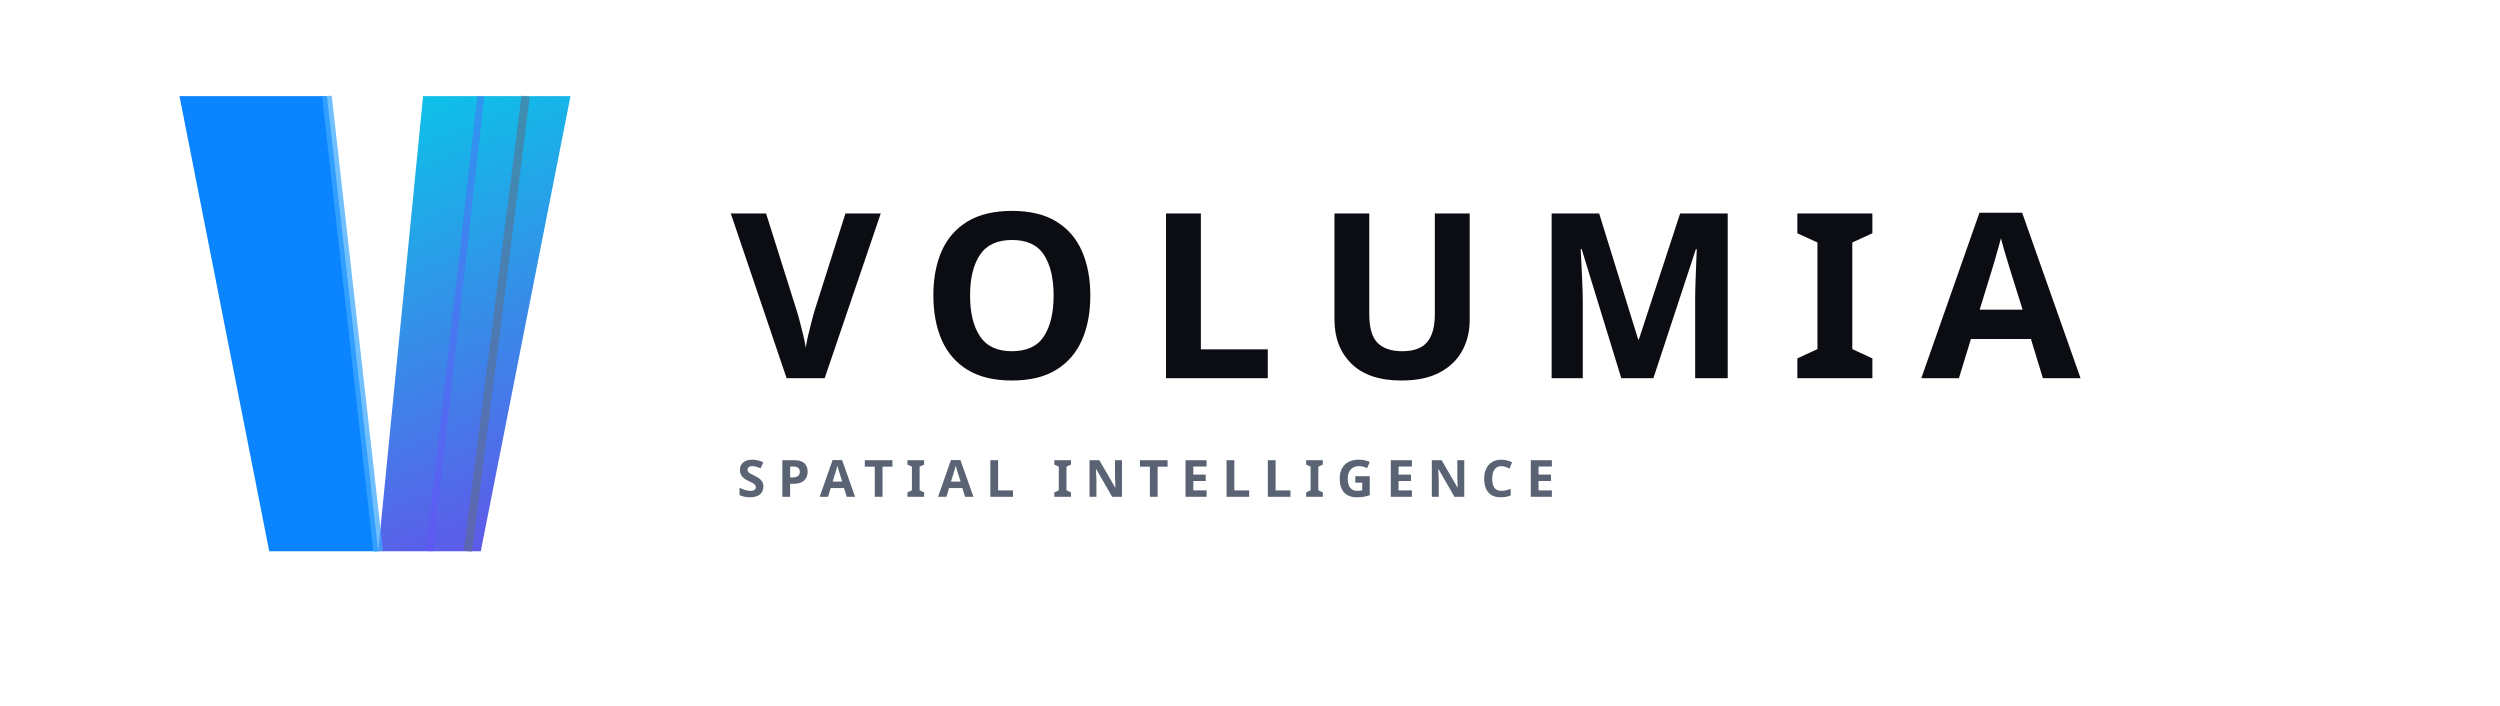
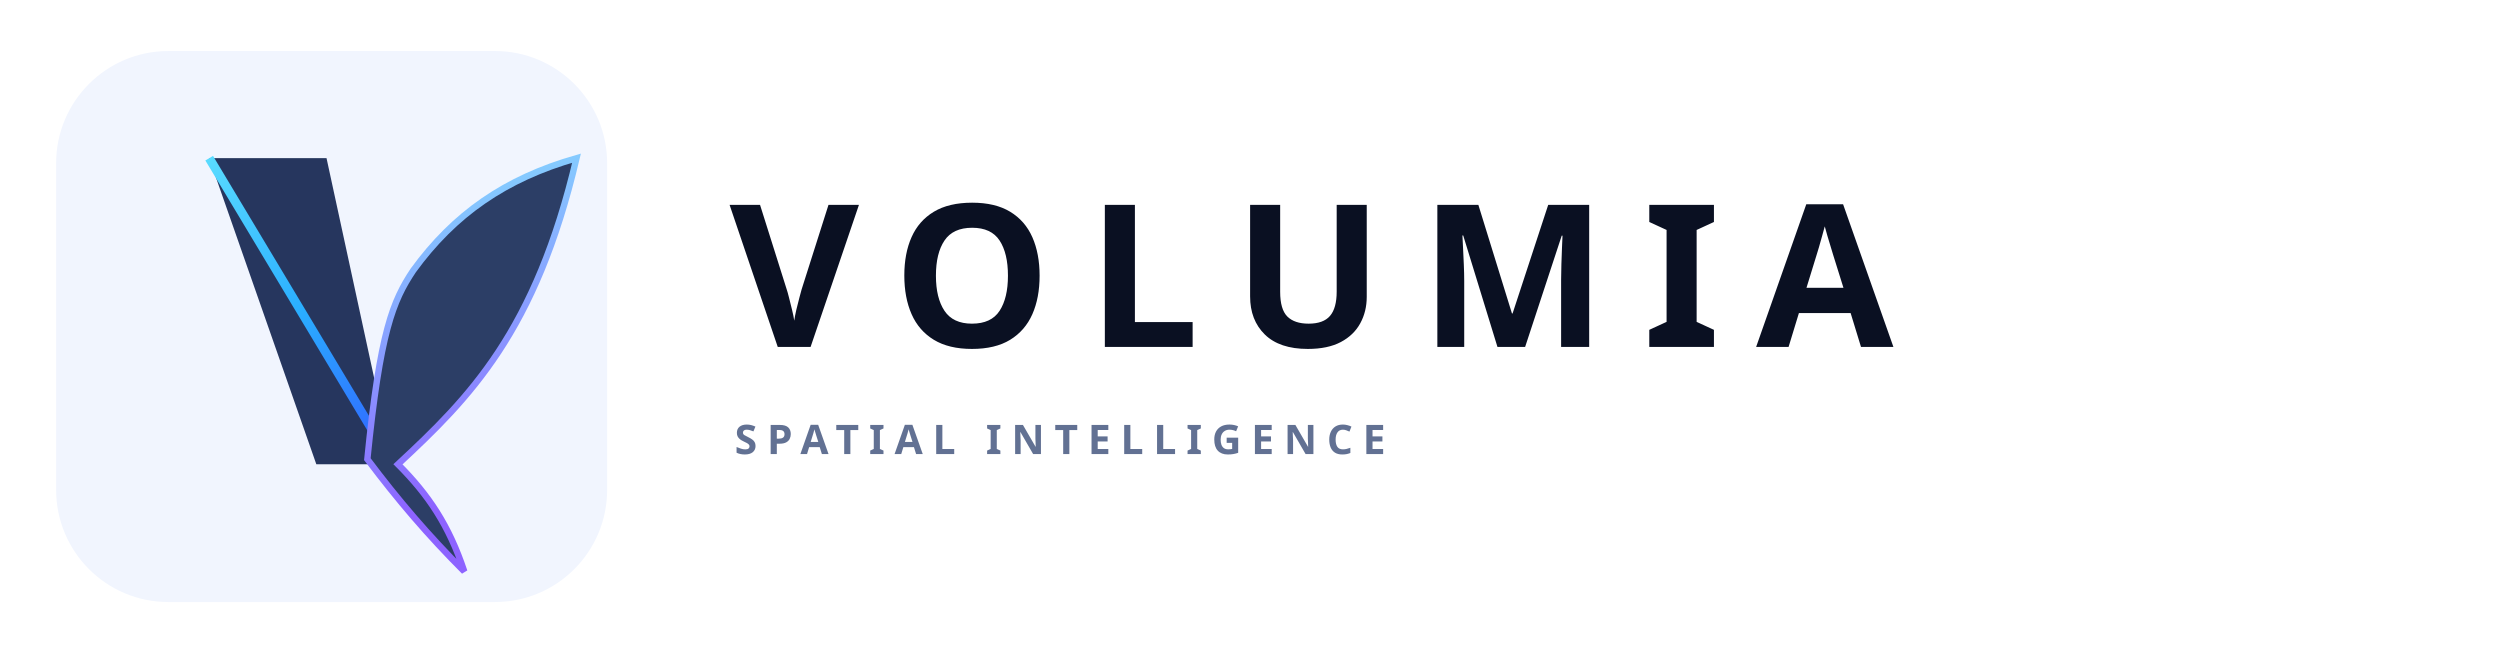
- <svg xmlns="http://www.w3.org/2000/svg" width="780" height="220" viewBox="0 0 780 220" fill="none">
+ <svg xmlns="http://www.w3.org/2000/svg" width="980" height="260" viewBox="0 0 980 260" fill="none">
  <defs>
-     <linearGradient id="logo-light-right-fill" x1="132" y1="30" x2="190" y2="172" gradientUnits="userSpaceOnUse">
-       <stop offset="0" stop-color="#00BEE6" />
-       <stop offset="1" stop-color="#5F45E8" />
+     <linearGradient id="wordmarkEdgeLight" x1="84" y1="40" x2="154" y2="184" gradientUnits="userSpaceOnUse">
+       <stop offset="0" stop-color="#66E8FF" />
+       <stop offset="0.55" stop-color="#2AAEFF" />
+       <stop offset="1" stop-color="#315DFF" />
+     </linearGradient>
+     <linearGradient id="wordmarkMeshLight" x1="132" y1="52" x2="178" y2="196" gradientUnits="userSpaceOnUse">
+       <stop offset="0" stop-color="#82ECFF" />
+       <stop offset="1" stop-color="#8D63FF" />
    </linearGradient>
  </defs>
-   <path d="M56 30H102L118 172H84L56 30Z" fill="#0A84FF" />
-   <path d="M132 30H178L150 172H118L132 30Z" fill="url(#logo-light-right-fill)" fill-opacity="0.95" />
-   <path d="M102 30L118 172" stroke="#3EA9FF" stroke-opacity="0.74" stroke-width="3" />
-   <path d="M164 30L146 172" stroke="#5F6D84" stroke-opacity="0.54" stroke-width="2.6" />
-   <path d="M150 30L134 172" stroke="#6C4DFF" stroke-opacity="0.34" stroke-width="2.2" />
-   <text x="228" y="118" font-family="Aptos, 'Segoe UI Variable Text', 'Segoe UI', sans-serif" font-size="72" letter-spacing="0.18em" font-weight="600" fill="#0B0D12">VOLUMIA</text>
-   <text x="230" y="155" font-family="Aptos, 'Segoe UI Variable Text', 'Segoe UI', sans-serif" font-size="16" letter-spacing="0.24em" font-weight="600" fill="#596374">SPATIAL INTELLIGENCE</text>
+   <rect x="22" y="20" width="216" height="216" rx="44" fill="#F1F5FE" />
+   <path d="M82 62H128L154 182H124L82 62Z" fill="#26365E" />
+   <path d="M82 62L154 182" stroke="url(#wordmarkEdgeLight)" stroke-width="3.5" />
+   <path d="M156 182C184 156 210 130 226 62C198 70 178 84 162 106C154 118 149 130 144 180C156 196 168 210 182 224C176 206 168 194 156 182Z" fill="#2C3E66" />
+   <path d="M156 182C184 156 210 130 226 62C198 70 178 84 162 106C154 118 149 130 144 180C156 196 168 210 182 224C176 206 168 194 156 182Z" stroke="url(#wordmarkMeshLight)" stroke-width="2.5" />
+   <text x="286" y="136" font-family="Aptos, 'Segoe UI Variable Text', 'Segoe UI', sans-serif" font-size="78" letter-spacing="0.18em" font-weight="600" fill="#0A1022">VOLUMIA</text>
+   <text x="288" y="178" font-family="Aptos, 'Segoe UI Variable Text', 'Segoe UI', sans-serif" font-size="16" letter-spacing="0.24em" font-weight="600" fill="#627193">SPATIAL INTELLIGENCE</text>
</svg>
